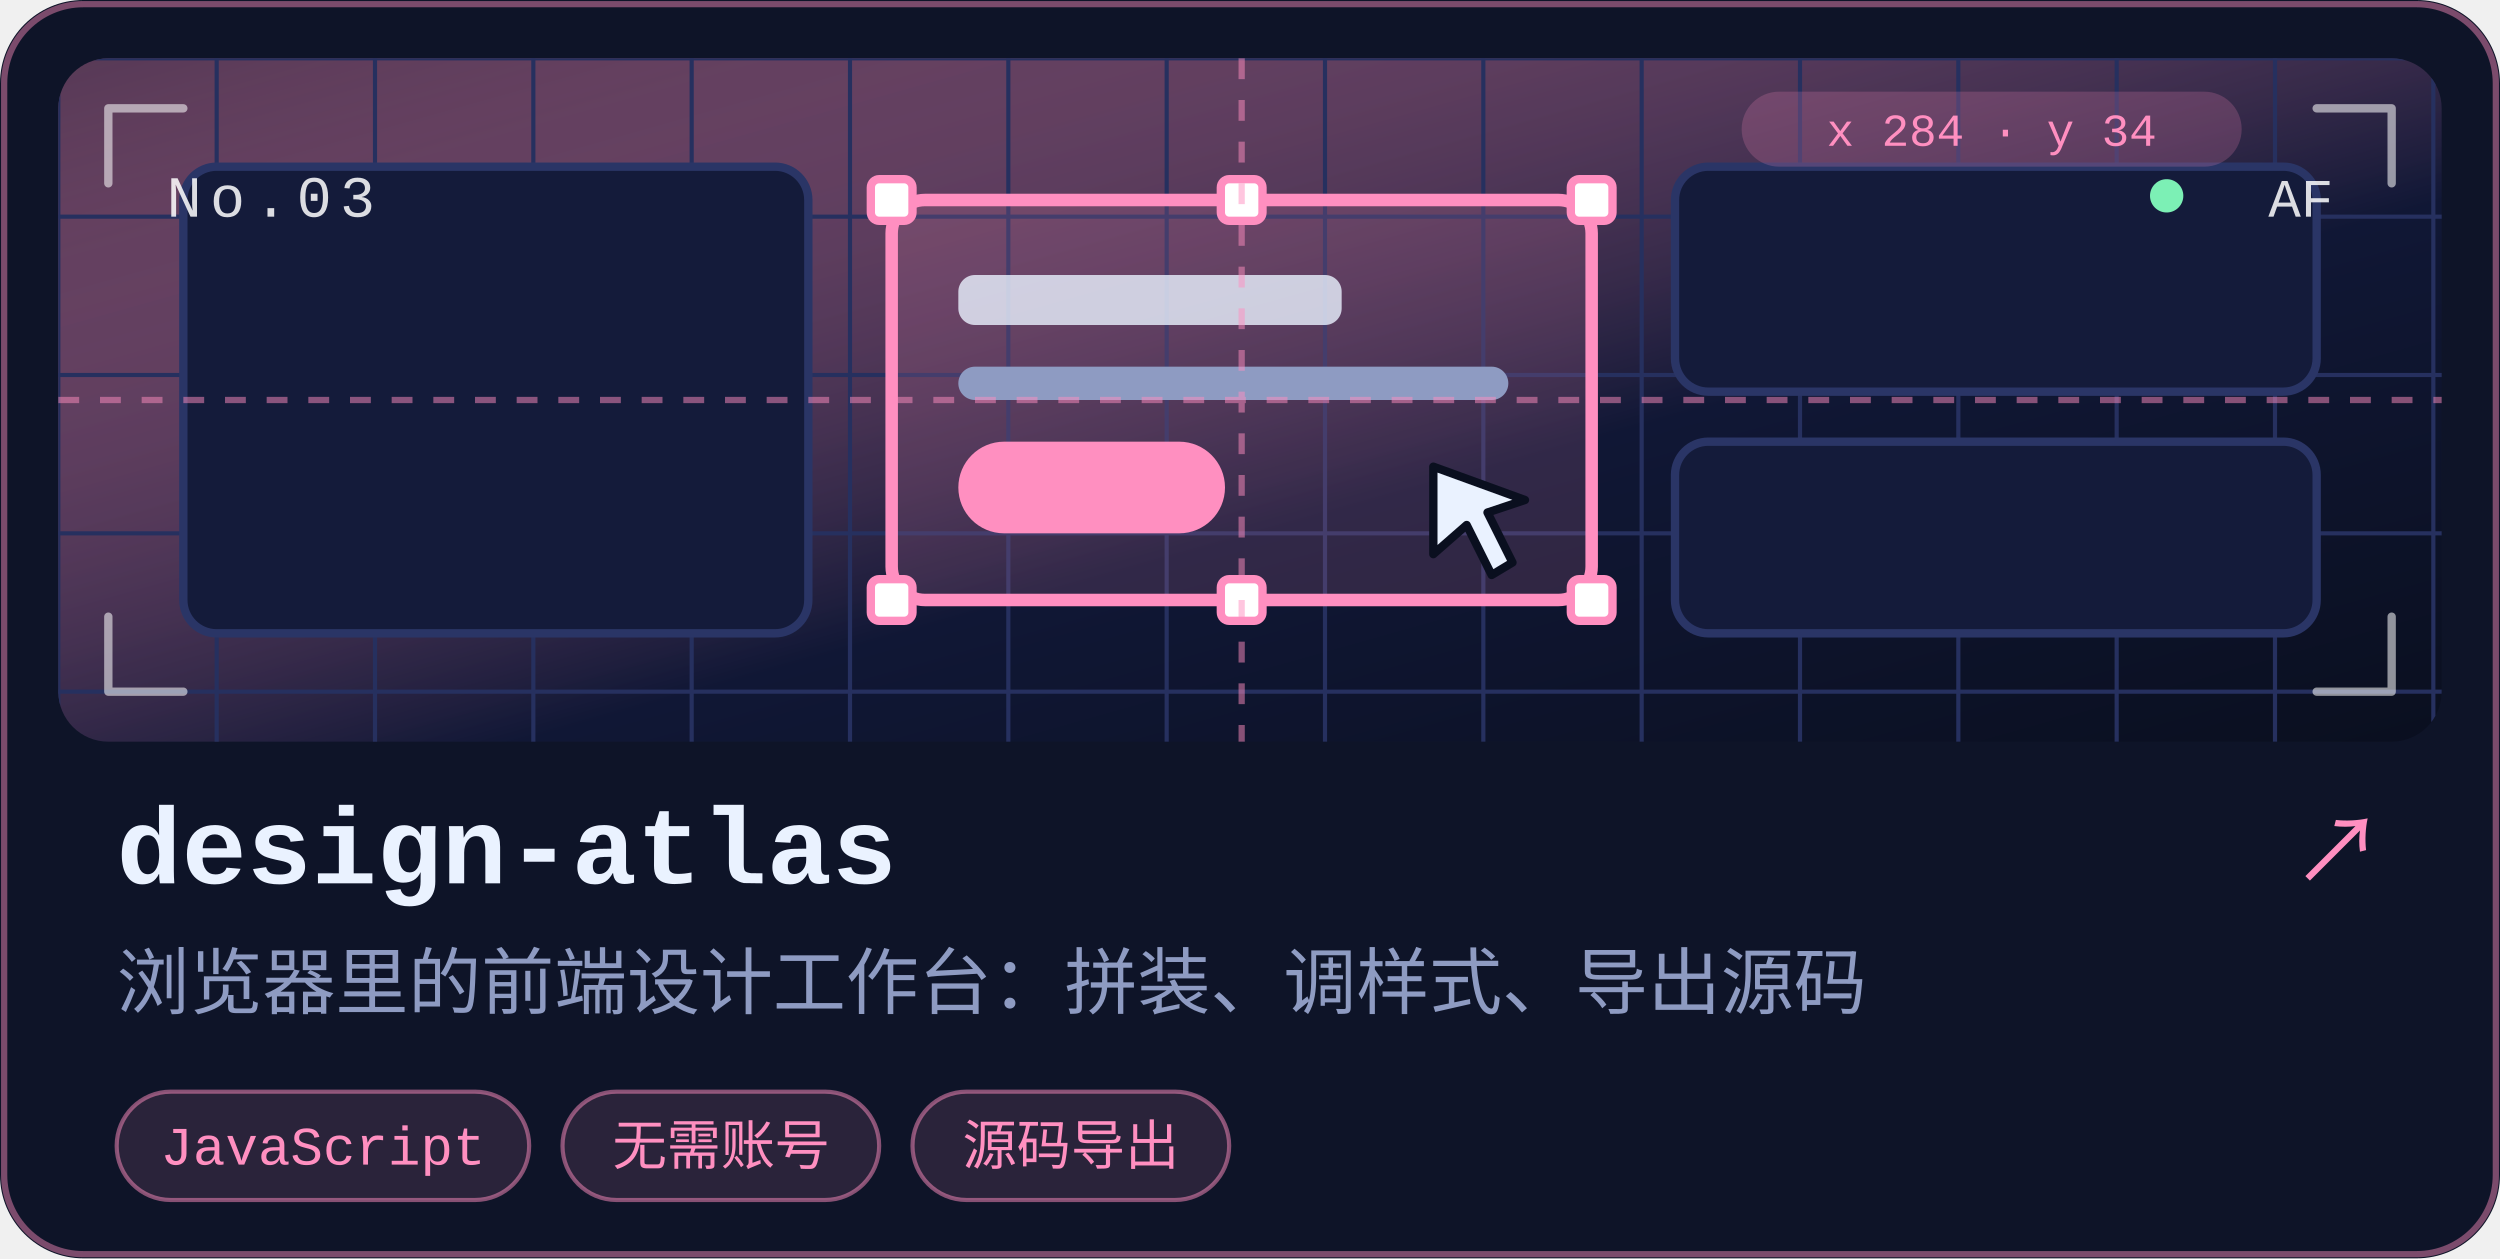
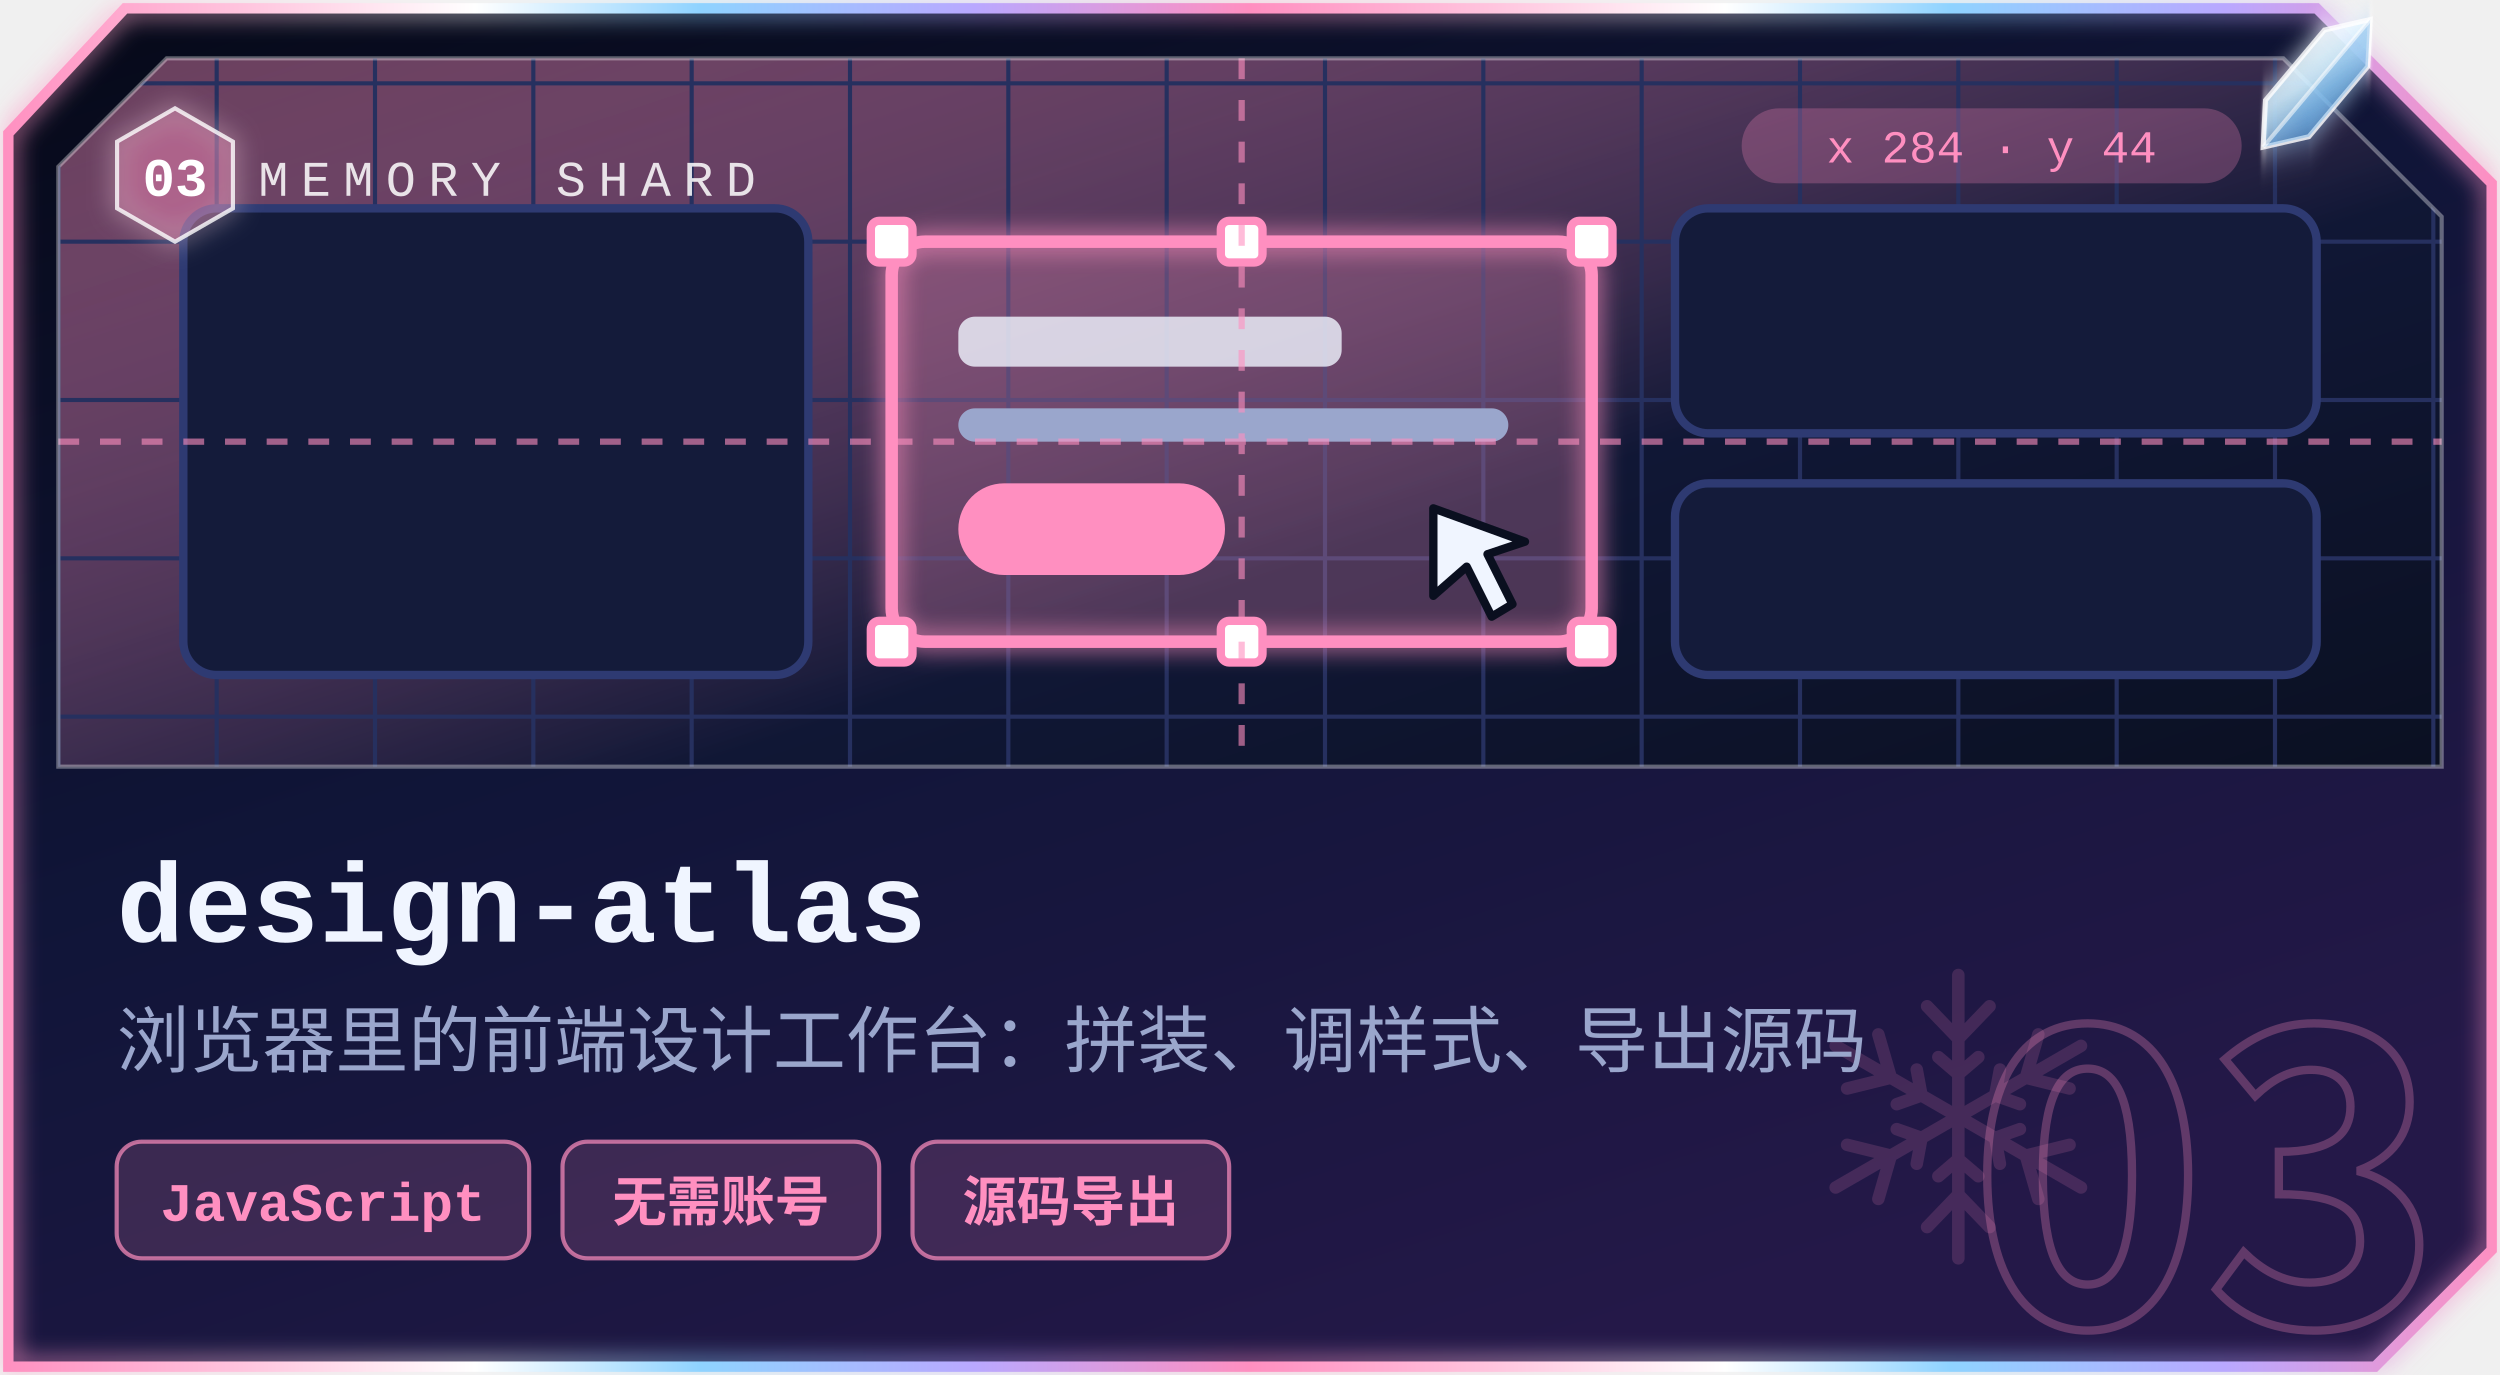
- <svg xmlns="http://www.w3.org/2000/svg" viewBox="0 0 600 302" width="600" height="302" role="img" aria-labelledby="t d">
+ <svg xmlns="http://www.w3.org/2000/svg" viewBox="0 0 600 330" width="600" height="330" role="img" aria-labelledby="t d">
  <style>
  text{font-family:'Segoe UI','Helvetica Neue','PingFang SC','Microsoft YaHei','Noto Sans CJK SC',Arial,sans-serif}
  .m{font-family:ui-monospace,'SFMono-Regular','Cascadia Mono',Consolas,'Liberation Mono',monospace}
+   @keyframes tw{0%,100%{opacity:.15;transform:scale(.55)}50%{opacity:1;transform:scale(1)}}
+   @keyframes bob{50%{transform:translateY(-10px)}}
+   @keyframes pulse{50%{opacity:.3}}
  @media (prefers-reduced-motion:reduce){*{animation:none!important}}
</style>
  <defs>
-     <linearGradient id="bg" x1="0" y1="0" x2="1" y2="1">
-       <stop offset="0" stop-color="#0A0F1F" />
-       <stop offset="1" stop-color="#141B3A" />
+     <linearGradient id="bg" x1="0" y1="0" x2=".6" y2="1">
+       <stop offset="0" stop-color="#060918" />
+       <stop offset=".5" stop-color="#101538" />
+       <stop offset="1" stop-color="#241848" />
    </linearGradient>
    <linearGradient id="brand" x1="0" y1="0" x2="1" y2="0">
      <stop offset="0" stop-color="#FF8FC0" />
      <stop offset="1" stop-color="#8FD3FF" />
    </linearGradient>
+     <linearGradient id="prism" gradientUnits="userSpaceOnUse" x1="0" y1="0" x2="300" y2="0" spreadMethod="repeat">
+       <stop offset="0" stop-color="#FF8FC0" />
+       <stop offset=".2" stop-color="#FFC6DF" />
+       <stop offset=".38" stop-color="#FFFFFF" />
+       <stop offset=".56" stop-color="#8FD3FF" />
+       <stop offset=".78" stop-color="#B9A8FF" />
+       <stop offset="1" stop-color="#FF8FC0" />
+       <animateTransform attributeName="gradientTransform" type="translate" from="0 0" to="300 0" dur="6s" repeatCount="indefinite" />
+     </linearGradient>
+     <linearGradient id="tail" x1="0" y1="0" x2="1" y2="0">
+       <stop offset="0" stop-color="#8FD3FF" stop-opacity="0" />
+       <stop offset=".7" stop-color="#8FD3FF" stop-opacity=".65" />
+       <stop offset="1" stop-color="#fff" />
+     </linearGradient>
+     <linearGradient id="sheen" x1="0" y1="0" x2="1" y2="0">
+       <stop offset="0" stop-color="#fff" stop-opacity="0" />
+       <stop offset=".5" stop-color="#fff" stop-opacity=".22" />
+       <stop offset="1" stop-color="#fff" stop-opacity="0" />
+     </linearGradient>
+     <linearGradient id="crys" x1="0" y1="0" x2="1" y2="1">
+       <stop offset="0" stop-color="#FFFFFF" stop-opacity=".95" />
+       <stop offset=".45" stop-color="#D2F0FF" stop-opacity=".7" />
+       <stop offset="1" stop-color="#4FA8E8" stop-opacity=".25" />
+     </linearGradient>
+     <linearGradient id="auroraP" x1="0" y1="0" x2="1" y2="0">
+       <stop offset="0" stop-color="#FF8FC0" stop-opacity="0" />
+       <stop offset=".4" stop-color="#FF8FC0" />
+       <stop offset="1" stop-color="#B9A8FF" stop-opacity="0" />
+     </linearGradient>
+     <linearGradient id="auroraI" x1="0" y1="0" x2="1" y2="0">
+       <stop offset="0" stop-color="#8FD3FF" stop-opacity="0" />
+       <stop offset=".6" stop-color="#8FD3FF" />
+       <stop offset="1" stop-color="#8FD3FF" stop-opacity="0" />
+     </linearGradient>
+     <filter id="glow" x="-50%" y="-50%" width="200%" height="200%">
+       <feGaussianBlur stdDeviation="3" result="b" />
+       <feMerge>
+         <feMergeNode in="b" />
+         <feMergeNode in="SourceGraphic" />
+       </feMerge>
+     </filter>
+     <filter id="glowL" x="-30%" y="-60%" width="160%" height="220%">
+       <feGaussianBlur stdDeviation="10" result="b" />
+       <feMerge>
+         <feMergeNode in="b" />
+         <feMergeNode in="b" />
+         <feMergeNode in="SourceGraphic" />
+       </feMerge>
+     </filter>
+     <filter id="soft" x="-20%" y="-100%" width="140%" height="300%">
+       <feGaussianBlur stdDeviation="24" />
+     </filter>
    <linearGradient id="ph" x1="0" y1="0" x2="1" y2="1">
-       <stop offset="0" stop-color="#FF8FC0" stop-opacity=".30" />
+       <stop offset="0" stop-color="#FF8FC0" stop-opacity=".38" />
      <stop offset=".6" stop-color="#101735" />
      <stop offset="1" stop-color="#0A0F1F" />
    </linearGradient>
    <clipPath id="pc">
-       <rect x="14" y="14" width="572" height="164" rx="12" />
+       <polygon points="40,14 548,14 586,52 586,184 14,184 14,40" />
+     </clipPath>
+     <clipPath id="cc">
+       <polygon points="30,2 556,2 598,44 598,300 570,328 2,328 2,32" />
    </clipPath>
    <filter id="blur">
      <feGaussianBlur stdDeviation="6" />
    </filter>
-     <style>@keyframes tw{0%,100%{opacity:.15;transform:scale(.6)}50%{opacity:1;transform:scale(1)}}@keyframes pulse{50%{opacity:.3}}
- @keyframes run{from{transform:translateX(0)}to{transform:translateX(var(--d,200px))}}
+     <style>@keyframes run{from{transform:translateX(0)}to{transform:translateX(var(--d,200px))}}
@keyframes dash{to{stroke-dashoffset:-60}}
@keyframes sway{50%{transform:translateY(-5px)}}</style>
  </defs>
-   <rect width="600" height="302" rx="20" fill="#0E1428" />
-   <rect x="1" y="1" width="598" height="300" rx="19" fill="none" stroke="#FF8FC0" stroke-opacity=".45" stroke-width="1.5" />
-   <g clip-path="url(#pc)">
-     <rect x="14" y="14" width="572" height="164" fill="url(#ph)" />
-     <g transform="translate(14 14)">
-       <g stroke="#26305F" stroke-width="1">
-         <path d="M0 0V164" />
-         <path d="M38 0V164" />
-         <path d="M76 0V164" />
-         <path d="M114 0V164" />
-         <path d="M152 0V164" />
-         <path d="M190 0V164" />
-         <path d="M228 0V164" />
-         <path d="M266 0V164" />
-         <path d="M304 0V164" />
-         <path d="M342 0V164" />
-         <path d="M380 0V164" />
-         <path d="M418 0V164" />
-         <path d="M456 0V164" />
-         <path d="M494 0V164" />
-         <path d="M532 0V164" />
-         <path d="M570 0V164" />
-         <path d="M0 0H572" />
-         <path d="M0 38H572" />
-         <path d="M0 76H572" />
-         <path d="M0 114H572" />
-         <path d="M0 152H572" />
-       </g>
-       <rect x="30" y="26" width="150" height="112" rx="8" fill="#141B3A" stroke="#2A3566" stroke-width="2" />
-       <rect x="388" y="26" width="154" height="54" rx="8" fill="#141B3A" stroke="#2A3566" stroke-width="2" />
-       <rect x="388" y="92" width="154" height="46" rx="8" fill="#141B3A" stroke="#2A3566" stroke-width="2" />
+   <g clip-path="url(#cc)">
+     <rect width="600" height="330" fill="url(#bg)" />
+     <g clip-path="url(#pc)">
+       <rect width="600" height="200" fill="url(#ph)" />
+       <g transform="translate(14 14)">
+         <g stroke="#26305F" stroke-width="1">
+           <path d="M0 0V170" />
+           <path d="M38 0V170" />
+           <path d="M76 0V170" />
+           <path d="M114 0V170" />
+           <path d="M152 0V170" />
+           <path d="M190 0V170" />
+           <path d="M228 0V170" />
+           <path d="M266 0V170" />
+           <path d="M304 0V170" />
+           <path d="M342 0V170" />
+           <path d="M380 0V170" />
+           <path d="M418 0V170" />
+           <path d="M456 0V170" />
+           <path d="M494 0V170" />
+           <path d="M532 0V170" />
+           <path d="M570 0V170" />
+           <path d="M0 6H572" />
+           <path d="M0 44H572" />
+           <path d="M0 82H572" />
+           <path d="M0 120H572" />
+           <path d="M0 158H572" />
+         </g>
+         <rect x="30" y="36" width="150" height="112" rx="8" fill="#141B3A" stroke="#2E3A72" stroke-width="2" />
+         <rect x="388" y="36" width="154" height="54" rx="8" fill="#141B3A" stroke="#2E3A72" stroke-width="2" />
+         <rect x="388" y="102" width="154" height="46" rx="8" fill="#141B3A" stroke="#2E3A72" stroke-width="2" />
+         <g filter="url(#glow)">
+           <rect x="200" y="44" width="168" height="96" rx="8" fill="#FF8FC0" fill-opacity=".14" stroke="#FF8FC0" stroke-width="3" />
+         </g>
+         <rect x="216" y="62" width="92" height="12" rx="4" fill="#F0F5FF" opacity=".8" />
+         <rect x="216" y="84" width="132" height="8" rx="4" fill="#9AA6CC" />
+         <rect x="216" y="102" width="64" height="22" rx="11" fill="#FF8FC0">
+           <animate attributeName="width" values="64;110;64" dur="4s" repeatCount="indefinite" />
+         </rect>
+         <rect x="195" y="39" width="10" height="10" rx="2" fill="#fff" stroke="#FF8FC0" stroke-width="2" />
+         <rect x="363" y="39" width="10" height="10" rx="2" fill="#fff" stroke="#FF8FC0" stroke-width="2" />
+         <rect x="195" y="135" width="10" height="10" rx="2" fill="#fff" stroke="#FF8FC0" stroke-width="2" />
+         <rect x="363" y="135" width="10" height="10" rx="2" fill="#fff" stroke="#FF8FC0" stroke-width="2" />
+         <rect x="279" y="39" width="10" height="10" rx="2" fill="#fff" stroke="#FF8FC0" stroke-width="2" />
+         <rect x="279" y="135" width="10" height="10" rx="2" fill="#fff" stroke="#FF8FC0" stroke-width="2" />
+         <path d="M284 0V170M0 92H572" stroke="#FF8FC0" stroke-opacity=".6" stroke-width="1.5" stroke-dasharray="5 5" style="animation:dash 3s linear infinite" />
+         <g transform="translate(330 108)">
+           <g>
+             <animateTransform attributeName="transform" type="translate" values="0 0;-30 -20;0 0" dur="4s" repeatCount="indefinite" />
+             <path d="M0 0l22 8-9 3 6 12-5 3-6-12-8 7z" fill="#F0F5FF" stroke="#0A0F1F" stroke-width="2" stroke-linejoin="round" />
+           </g>
+         </g>
+         <g transform="translate(404 12)">
+           <rect width="120" height="18" rx="9" fill="#FF8FC0" fill-opacity=".25" />
+           <text x="60" y="13" class="m" font-size="11" fill="#FF8FC0" text-anchor="middle">x 284 · y 44</text>
+         </g>
+       </g>
+       <g transform="translate(14 14)">
+         <g opacity="0.5">
+           <g>
+             <g transform="translate(0 0)" stroke="#D2F0FF" stroke-width="1.1" stroke-linecap="round" fill="none">
+               <path transform="rotate(0)" d="M0 0V-4.1M0 -2.3L0.9 -3.2M0 -2.3L-0.9 -3.2M0 -1.2L0.6 -1.7M0 -1.2L-0.6 -1.7" />
+               <path transform="rotate(60)" d="M0 0V-4.1M0 -2.3L0.9 -3.2M0 -2.3L-0.9 -3.2M0 -1.2L0.6 -1.7M0 -1.2L-0.6 -1.7" />
+               <path transform="rotate(120)" d="M0 0V-4.1M0 -2.3L0.9 -3.2M0 -2.3L-0.9 -3.2M0 -1.2L0.6 -1.7M0 -1.2L-0.6 -1.7" />
+               <path transform="rotate(180)" d="M0 0V-4.1M0 -2.3L0.9 -3.2M0 -2.3L-0.9 -3.2M0 -1.2L0.6 -1.7M0 -1.2L-0.6 -1.7" />
+               <path transform="rotate(240)" d="M0 0V-4.1M0 -2.3L0.9 -3.2M0 -2.3L-0.9 -3.2M0 -1.2L0.6 -1.7M0 -1.2L-0.6 -1.7" />
+               <path transform="rotate(300)" d="M0 0V-4.1M0 -2.3L0.9 -3.2M0 -2.3L-0.9 -3.2M0 -1.2L0.6 -1.7M0 -1.2L-0.6 -1.7" />
+             </g>
+             <animateTransform attributeName="transform" type="rotate" from="0 0 0" to="360 0 0" dur="6s" repeatCount="indefinite" />
+           </g>
+           <animateTransform attributeName="transform" type="translate" values="323.9 -12;311.3 182" dur="6.4s" begin="-3.6s" repeatCount="indefinite" />
+         </g>
+         <g opacity="0.5">
+           <g>
+             <g transform="translate(0 0)" stroke="#D2F0FF" stroke-width="1.1" stroke-linecap="round" fill="none">
+               <path transform="rotate(0)" d="M0 0V-4.7M0 -2.6L1 -3.7M0 -2.6L-1 -3.7M0 -1.4L0.7 -2M0 -1.4L-0.7 -2" />
+               <path transform="rotate(60)" d="M0 0V-4.7M0 -2.6L1 -3.7M0 -2.6L-1 -3.7M0 -1.4L0.7 -2M0 -1.4L-0.7 -2" />
+               <path transform="rotate(120)" d="M0 0V-4.7M0 -2.6L1 -3.7M0 -2.6L-1 -3.7M0 -1.4L0.7 -2M0 -1.4L-0.7 -2" />
+               <path transform="rotate(180)" d="M0 0V-4.7M0 -2.6L1 -3.7M0 -2.6L-1 -3.7M0 -1.4L0.7 -2M0 -1.4L-0.7 -2" />
+               <path transform="rotate(240)" d="M0 0V-4.7M0 -2.6L1 -3.7M0 -2.6L-1 -3.7M0 -1.4L0.7 -2M0 -1.4L-0.7 -2" />
+               <path transform="rotate(300)" d="M0 0V-4.7M0 -2.6L1 -3.7M0 -2.6L-1 -3.7M0 -1.4L0.7 -2M0 -1.4L-0.7 -2" />
+             </g>
+             <animateTransform attributeName="transform" type="rotate" from="0 0 0" to="360 0 0" dur="9.4s" repeatCount="indefinite" />
+           </g>
+           <animateTransform attributeName="transform" type="translate" values="498 -12;512 182" dur="9.8s" begin="-6s" repeatCount="indefinite" />
+         </g>
+         <g opacity="0.4">
+           <circle r="1.4" fill="#fff" />
+           <animateTransform attributeName="transform" type="translate" values="70.2 -12;83.4 182" dur="8.2s" begin="-6.1s" repeatCount="indefinite" />
+         </g>
+         <g opacity="0.5">
+           <g>
+             <g transform="translate(0 0)" stroke="#D2F0FF" stroke-width="1.1" stroke-linecap="round" fill="none">
+               <path transform="rotate(0)" d="M0 0V-4.2M0 -2.3L0.9 -3.3M0 -2.3L-0.9 -3.3M0 -1.3L0.6 -1.8M0 -1.3L-0.6 -1.8" />
+               <path transform="rotate(60)" d="M0 0V-4.2M0 -2.3L0.9 -3.3M0 -2.3L-0.9 -3.3M0 -1.3L0.6 -1.8M0 -1.3L-0.6 -1.8" />
+               <path transform="rotate(120)" d="M0 0V-4.2M0 -2.3L0.9 -3.3M0 -2.3L-0.9 -3.3M0 -1.3L0.6 -1.8M0 -1.3L-0.6 -1.8" />
+               <path transform="rotate(180)" d="M0 0V-4.2M0 -2.3L0.9 -3.3M0 -2.3L-0.9 -3.3M0 -1.3L0.6 -1.8M0 -1.3L-0.6 -1.8" />
+               <path transform="rotate(240)" d="M0 0V-4.2M0 -2.3L0.9 -3.3M0 -2.3L-0.9 -3.3M0 -1.3L0.6 -1.8M0 -1.3L-0.6 -1.8" />
+               <path transform="rotate(300)" d="M0 0V-4.2M0 -2.3L0.9 -3.3M0 -2.3L-0.9 -3.3M0 -1.3L0.6 -1.8M0 -1.3L-0.6 -1.8" />
+             </g>
+             <animateTransform attributeName="transform" type="rotate" from="0 0 0" to="-360 0 0" dur="7.7s" repeatCount="indefinite" />
+           </g>
+           <animateTransform attributeName="transform" type="translate" values="230.8 -12;193.9 182" dur="7.6s" begin="-5.5s" repeatCount="indefinite" />
+         </g>
+         <g opacity="0.5">
+           <circle r="0.9" fill="#fff" />
+           <animateTransform attributeName="transform" type="translate" values="126.1 -12;114 182" dur="7.5s" begin="-0.6s" repeatCount="indefinite" />
+         </g>
+         <g opacity="0.4">
+           <g>
+             <g transform="translate(0 0)" stroke="#D2F0FF" stroke-width="1.1" stroke-linecap="round" fill="none">
+               <path transform="rotate(0)" d="M0 0V-5M0 -2.7L1.1 -3.9M0 -2.7L-1.1 -3.9M0 -1.5L0.7 -2.1M0 -1.5L-0.7 -2.1" />
+               <path transform="rotate(60)" d="M0 0V-5M0 -2.7L1.1 -3.9M0 -2.7L-1.1 -3.9M0 -1.5L0.7 -2.1M0 -1.5L-0.7 -2.1" />
+               <path transform="rotate(120)" d="M0 0V-5M0 -2.7L1.1 -3.9M0 -2.7L-1.1 -3.9M0 -1.5L0.7 -2.1M0 -1.5L-0.7 -2.1" />
+               <path transform="rotate(180)" d="M0 0V-5M0 -2.7L1.1 -3.9M0 -2.7L-1.1 -3.9M0 -1.5L0.7 -2.1M0 -1.5L-0.7 -2.1" />
+               <path transform="rotate(240)" d="M0 0V-5M0 -2.7L1.1 -3.9M0 -2.7L-1.1 -3.9M0 -1.5L0.7 -2.1M0 -1.5L-0.7 -2.1" />
+               <path transform="rotate(300)" d="M0 0V-5M0 -2.7L1.1 -3.9M0 -2.7L-1.1 -3.9M0 -1.5L0.7 -2.1M0 -1.5L-0.7 -2.1" />
+             </g>
+             <animateTransform attributeName="transform" type="rotate" from="0 0 0" to="360 0 0" dur="11.5s" repeatCount="indefinite" />
+           </g>
+           <animateTransform attributeName="transform" type="translate" values="108.7 -12;101 182" dur="6.6s" begin="-5s" repeatCount="indefinite" />
+         </g>
+         <g opacity="0.6">
+           <circle r="2.5" fill="#fff" />
+           <animateTransform attributeName="transform" type="translate" values="91.5 -12;56 182" dur="7.3s" begin="-0.9s" repeatCount="indefinite" />
+         </g>
+         <g opacity="0.6">
+           <g>
+             <g transform="translate(0 0)" stroke="#D2F0FF" stroke-width="1.1" stroke-linecap="round" fill="none">
+               <path transform="rotate(0)" d="M0 0V-5M0 -2.7L1.1 -3.9M0 -2.7L-1.1 -3.9M0 -1.5L0.7 -2.1M0 -1.5L-0.7 -2.1" />
+               <path transform="rotate(60)" d="M0 0V-5M0 -2.7L1.1 -3.9M0 -2.7L-1.1 -3.9M0 -1.5L0.7 -2.1M0 -1.5L-0.7 -2.1" />
+               <path transform="rotate(120)" d="M0 0V-5M0 -2.7L1.1 -3.9M0 -2.7L-1.1 -3.9M0 -1.5L0.7 -2.1M0 -1.5L-0.7 -2.1" />
+               <path transform="rotate(180)" d="M0 0V-5M0 -2.7L1.1 -3.9M0 -2.7L-1.1 -3.9M0 -1.5L0.7 -2.1M0 -1.5L-0.7 -2.1" />
+               <path transform="rotate(240)" d="M0 0V-5M0 -2.7L1.1 -3.9M0 -2.7L-1.1 -3.9M0 -1.5L0.7 -2.1M0 -1.5L-0.7 -2.1" />
+               <path transform="rotate(300)" d="M0 0V-5M0 -2.7L1.1 -3.9M0 -2.7L-1.1 -3.9M0 -1.5L0.7 -2.1M0 -1.5L-0.7 -2.1" />
+             </g>
+             <animateTransform attributeName="transform" type="rotate" from="0 0 0" to="-360 0 0" dur="6.8s" repeatCount="indefinite" />
+           </g>
+           <animateTransform attributeName="transform" type="translate" values="215.6 -12;174.8 182" dur="9.9s" begin="-9.6s" repeatCount="indefinite" />
+         </g>
+         <g opacity="0.6">
+           <circle r="1.9" fill="#fff" />
+           <animateTransform attributeName="transform" type="translate" values="211.5 -12;202.9 182" dur="9.5s" begin="-6.8s" repeatCount="indefinite" />
+         </g>
+         <g opacity="0.4">
+           <circle r="2.3" fill="#fff" />
+           <animateTransform attributeName="transform" type="translate" values="528.1 -12;531.4 182" dur="9.9s" begin="-6.4s" repeatCount="indefinite" />
+         </g>
+         <g opacity="0.3">
+           <circle r="1.1" fill="#fff" />
+           <animateTransform attributeName="transform" type="translate" values="119.1 -12;101.9 182" dur="9.1s" begin="-7.1s" repeatCount="indefinite" />
+         </g>
+         <g opacity="0.7">
+           <circle r="2.4" fill="#fff" />
+           <animateTransform attributeName="transform" type="translate" values="67.8 -12;106.2 182" dur="9.9s" begin="-1.5s" repeatCount="indefinite" />
+         </g>
+       </g>
+       <rect x="-200" y="0" width="120" height="200" fill="url(#sheen)" transform="skewX(-20)">
+         <animate attributeName="x" values="-200;900;900" keyTimes="0;.35;1" dur="6s" begin="3.6s" repeatCount="indefinite" />
+       </rect>
+     </g>
+     <polygon points="40,14 548,14 586,52 586,184 14,184 14,40" fill="none" stroke="#fff" stroke-opacity=".35" />
+     <text x="586" y="318" text-anchor="end" font-size="96" font-weight="900" fill="none" stroke="#FF8FC0" stroke-opacity=".28" stroke-width="2">03</text>
+     <g opacity=".16">
+       <animateTransform attributeName="transform" type="rotate" from="0 470 268" to="360 470 268" dur="30s" repeatCount="indefinite" />
+       <g transform="translate(470 268)" stroke="#FF8FC0" stroke-width="3" stroke-linecap="round" fill="none">
+         <path transform="rotate(0)" d="M0 0V-34M0 -18.7L7.5 -26.5M0 -18.7L-7.5 -26.5M0 -10.2L4.8 -14.3M0 -10.2L-4.8 -14.3" />
+         <path transform="rotate(60)" d="M0 0V-34M0 -18.7L7.5 -26.5M0 -18.7L-7.5 -26.5M0 -10.2L4.8 -14.3M0 -10.2L-4.8 -14.3" />
+         <path transform="rotate(120)" d="M0 0V-34M0 -18.7L7.5 -26.5M0 -18.7L-7.5 -26.5M0 -10.2L4.8 -14.3M0 -10.2L-4.8 -14.3" />
+         <path transform="rotate(180)" d="M0 0V-34M0 -18.7L7.5 -26.5M0 -18.7L-7.5 -26.5M0 -10.2L4.8 -14.3M0 -10.2L-4.8 -14.3" />
+         <path transform="rotate(240)" d="M0 0V-34M0 -18.7L7.5 -26.5M0 -18.7L-7.5 -26.5M0 -10.2L4.8 -14.3M0 -10.2L-4.8 -14.3" />
+         <path transform="rotate(300)" d="M0 0V-34M0 -18.7L7.5 -26.5M0 -18.7L-7.5 -26.5M0 -10.2L4.8 -14.3M0 -10.2L-4.8 -14.3" />
+       </g>
+     </g>
+   </g>
+   <polygon points="30,2 556,2 598,44 598,300 570,328 2,328 2,32" fill="none" stroke="url(#prism)" stroke-width="2.5" filter="url(#glow)">
+     <animate attributeName="stroke-opacity" values=".5;1;.5" dur="4s" repeatCount="indefinite" />
+   </polygon>
+   <g transform="translate(556 2)">
+     <g transform="translate(0 18)">
      <g>
-         <rect x="200" y="34" width="168" height="96" rx="8" fill="#FF8FC0" fill-opacity=".14" stroke="#FF8FC0" stroke-width="3" />
-         <rect x="216" y="52" width="92" height="12" rx="4" fill="#EAF2FF" opacity=".8" />
-         <rect x="216" y="74" width="132" height="8" rx="4" fill="#8E9BC2" />
-         <rect x="216" y="92" width="64" height="22" rx="11" fill="#FF8FC0" />
-         <rect x="195" y="29" width="10" height="10" rx="2" fill="#fff" stroke="#FF8FC0" stroke-width="2" />
-         <rect x="363" y="29" width="10" height="10" rx="2" fill="#fff" stroke="#FF8FC0" stroke-width="2" />
-         <rect x="195" y="125" width="10" height="10" rx="2" fill="#fff" stroke="#FF8FC0" stroke-width="2" />
-         <rect x="363" y="125" width="10" height="10" rx="2" fill="#fff" stroke="#FF8FC0" stroke-width="2" />
-         <rect x="279" y="29" width="10" height="10" rx="2" fill="#fff" stroke="#FF8FC0" stroke-width="2" />
-         <rect x="279" y="125" width="10" height="10" rx="2" fill="#fff" stroke="#FF8FC0" stroke-width="2" />
-       </g>
-       <path d="M284 0V164M0 82H572" stroke="#FF8FC0" stroke-opacity=".5" stroke-width="1.5" stroke-dasharray="5 5" style="animation:dash 3s linear infinite" />
-       <g transform="translate(330 98)">
-         <path d="M0 0l22 8-9 3 6 12-5 3-6-12-8 7z" fill="#EAF2FF" stroke="#0A0F1F" stroke-width="2" stroke-linejoin="round" />
-       </g>
-       <g transform="translate(404 8)">
-         <rect width="120" height="18" rx="9" fill="#FF8FC0" fill-opacity=".2" />
-         <text x="60" y="13" class="m" font-size="11" fill="#FF8FC0" text-anchor="middle">x 284 · y 34</text>
+         <animateTransform attributeName="transform" type="translate" values="0 0;0 -10;0 0" dur="5s" begin="-1s" repeatCount="indefinite" />
+         <g transform="rotate(40)" filter="url(#glow)">
+           <polygon points="0,-20 6.8,-11 6.8,11 0,20 -6.8,11 -6.8,-11" fill="url(#crys)" stroke="#fff" stroke-opacity=".8" stroke-width="1.2" />
+           <polygon points="0,-20 6.8,-11 6.8,11 0,20" fill="#3F8FD8" fill-opacity=".3" />
+           <path d="M0 -20V20" stroke="#fff" stroke-opacity=".55" />
+         </g>
      </g>
    </g>
  </g>
-   <path d="M26 44V26H44M556 26H574V44M574 148V166H556M44 166H26V148" fill="none" opacity=".55" stroke="#fff" stroke-width="2" stroke-linecap="round" stroke-linejoin="round" />
-   <text x="40" y="52" class="m" font-size="14" fill="#fff" opacity=".85" letter-spacing="2">No.03</text>
-   <circle cx="520" cy="47" r="4" fill="#7CF0B5" style="animation:pulse 2.4s ease-in-out infinite" />
-   <text x="560" y="52" class="m" font-size="13" fill="#fff" opacity=".85" text-anchor="end">AF</text>
-   <text x="28" y="212" class="m" font-size="26" font-weight="700" fill="#EAF2FF">design-atlas</text>
-   <text x="572" y="212" font-size="22" fill="#FF8FC0" text-anchor="end">↗</text>
-   <text x="28" y="242" font-size="17.5" fill="#8E9BC2">浏览器里的前端设计工作台：拼装、调样式、导出源码</text>
-   <g transform="translate(28 262)">
-     <rect width="99" height="26" rx="13" fill="#FF8FC0" fill-opacity=".12" stroke="#FF8FC0" stroke-opacity=".5" />
-     <text x="49.5" y="17.5" text-anchor="middle" font-size="13" fill="#FF8FC0" class="m">JavaScript</text>
-   </g>
-   <g transform="translate(135 262)">
-     <rect width="76" height="26" rx="13" fill="#FF8FC0" fill-opacity=".12" stroke="#FF8FC0" stroke-opacity=".5" />
-     <text x="38" y="17.5" text-anchor="middle" font-size="13" fill="#FF8FC0" class="m">无需账号</text>
-   </g>
-   <g transform="translate(219 262)">
-     <rect width="76" height="26" rx="13" fill="#FF8FC0" fill-opacity=".12" stroke="#FF8FC0" stroke-opacity=".5" />
-     <text x="38" y="17.5" text-anchor="middle" font-size="13" fill="#FF8FC0" class="m">源码导出</text>
+   <g transform="translate(26 26)">
+     <polygon points="16,0 29.9,8 29.9,24 16,32 2.1,24 2.1,8" fill="#FF8FC0" fill-opacity=".25" stroke="#fff" stroke-opacity=".8" filter="url(#glow)" />
+     <text x="16" y="21" text-anchor="middle" class="m" font-size="13" font-weight="900" fill="#fff">03</text>
+   </g>
+   <text x="62" y="47" class="m" font-size="12" fill="#fff" opacity=".85" letter-spacing="3">MEMORY SHARD</text>
+   <text x="28" y="226" class="m" font-size="27" font-weight="800" fill="#F0F5FF">design-atlas</text>
+   <text x="28" y="256" font-size="17.5" fill="#9AA6CC">浏览器里的前端设计工作台：拼装、调样式、导出源码</text>
+   <g transform="translate(28 274)">
+     <rect width="99" height="28" rx="6" fill="#FF8FC0" fill-opacity=".16" stroke="#FF8FC0" stroke-opacity=".7" />
+     <text x="49.5" y="19" text-anchor="middle" font-size="13" fill="#FF8FC0" class="m" font-weight="700">JavaScript</text>
+   </g>
+   <g transform="translate(135 274)">
+     <rect width="76" height="28" rx="6" fill="#FF8FC0" fill-opacity=".16" stroke="#FF8FC0" stroke-opacity=".7" />
+     <text x="38" y="19" text-anchor="middle" font-size="13" fill="#FF8FC0" class="m" font-weight="700">无需账号</text>
+   </g>
+   <g transform="translate(219 274)">
+     <rect width="76" height="28" rx="6" fill="#FF8FC0" fill-opacity=".16" stroke="#FF8FC0" stroke-opacity=".7" />
+     <text x="38" y="19" text-anchor="middle" font-size="13" fill="#FF8FC0" class="m" font-weight="700">源码导出</text>
  </g>
</svg>
